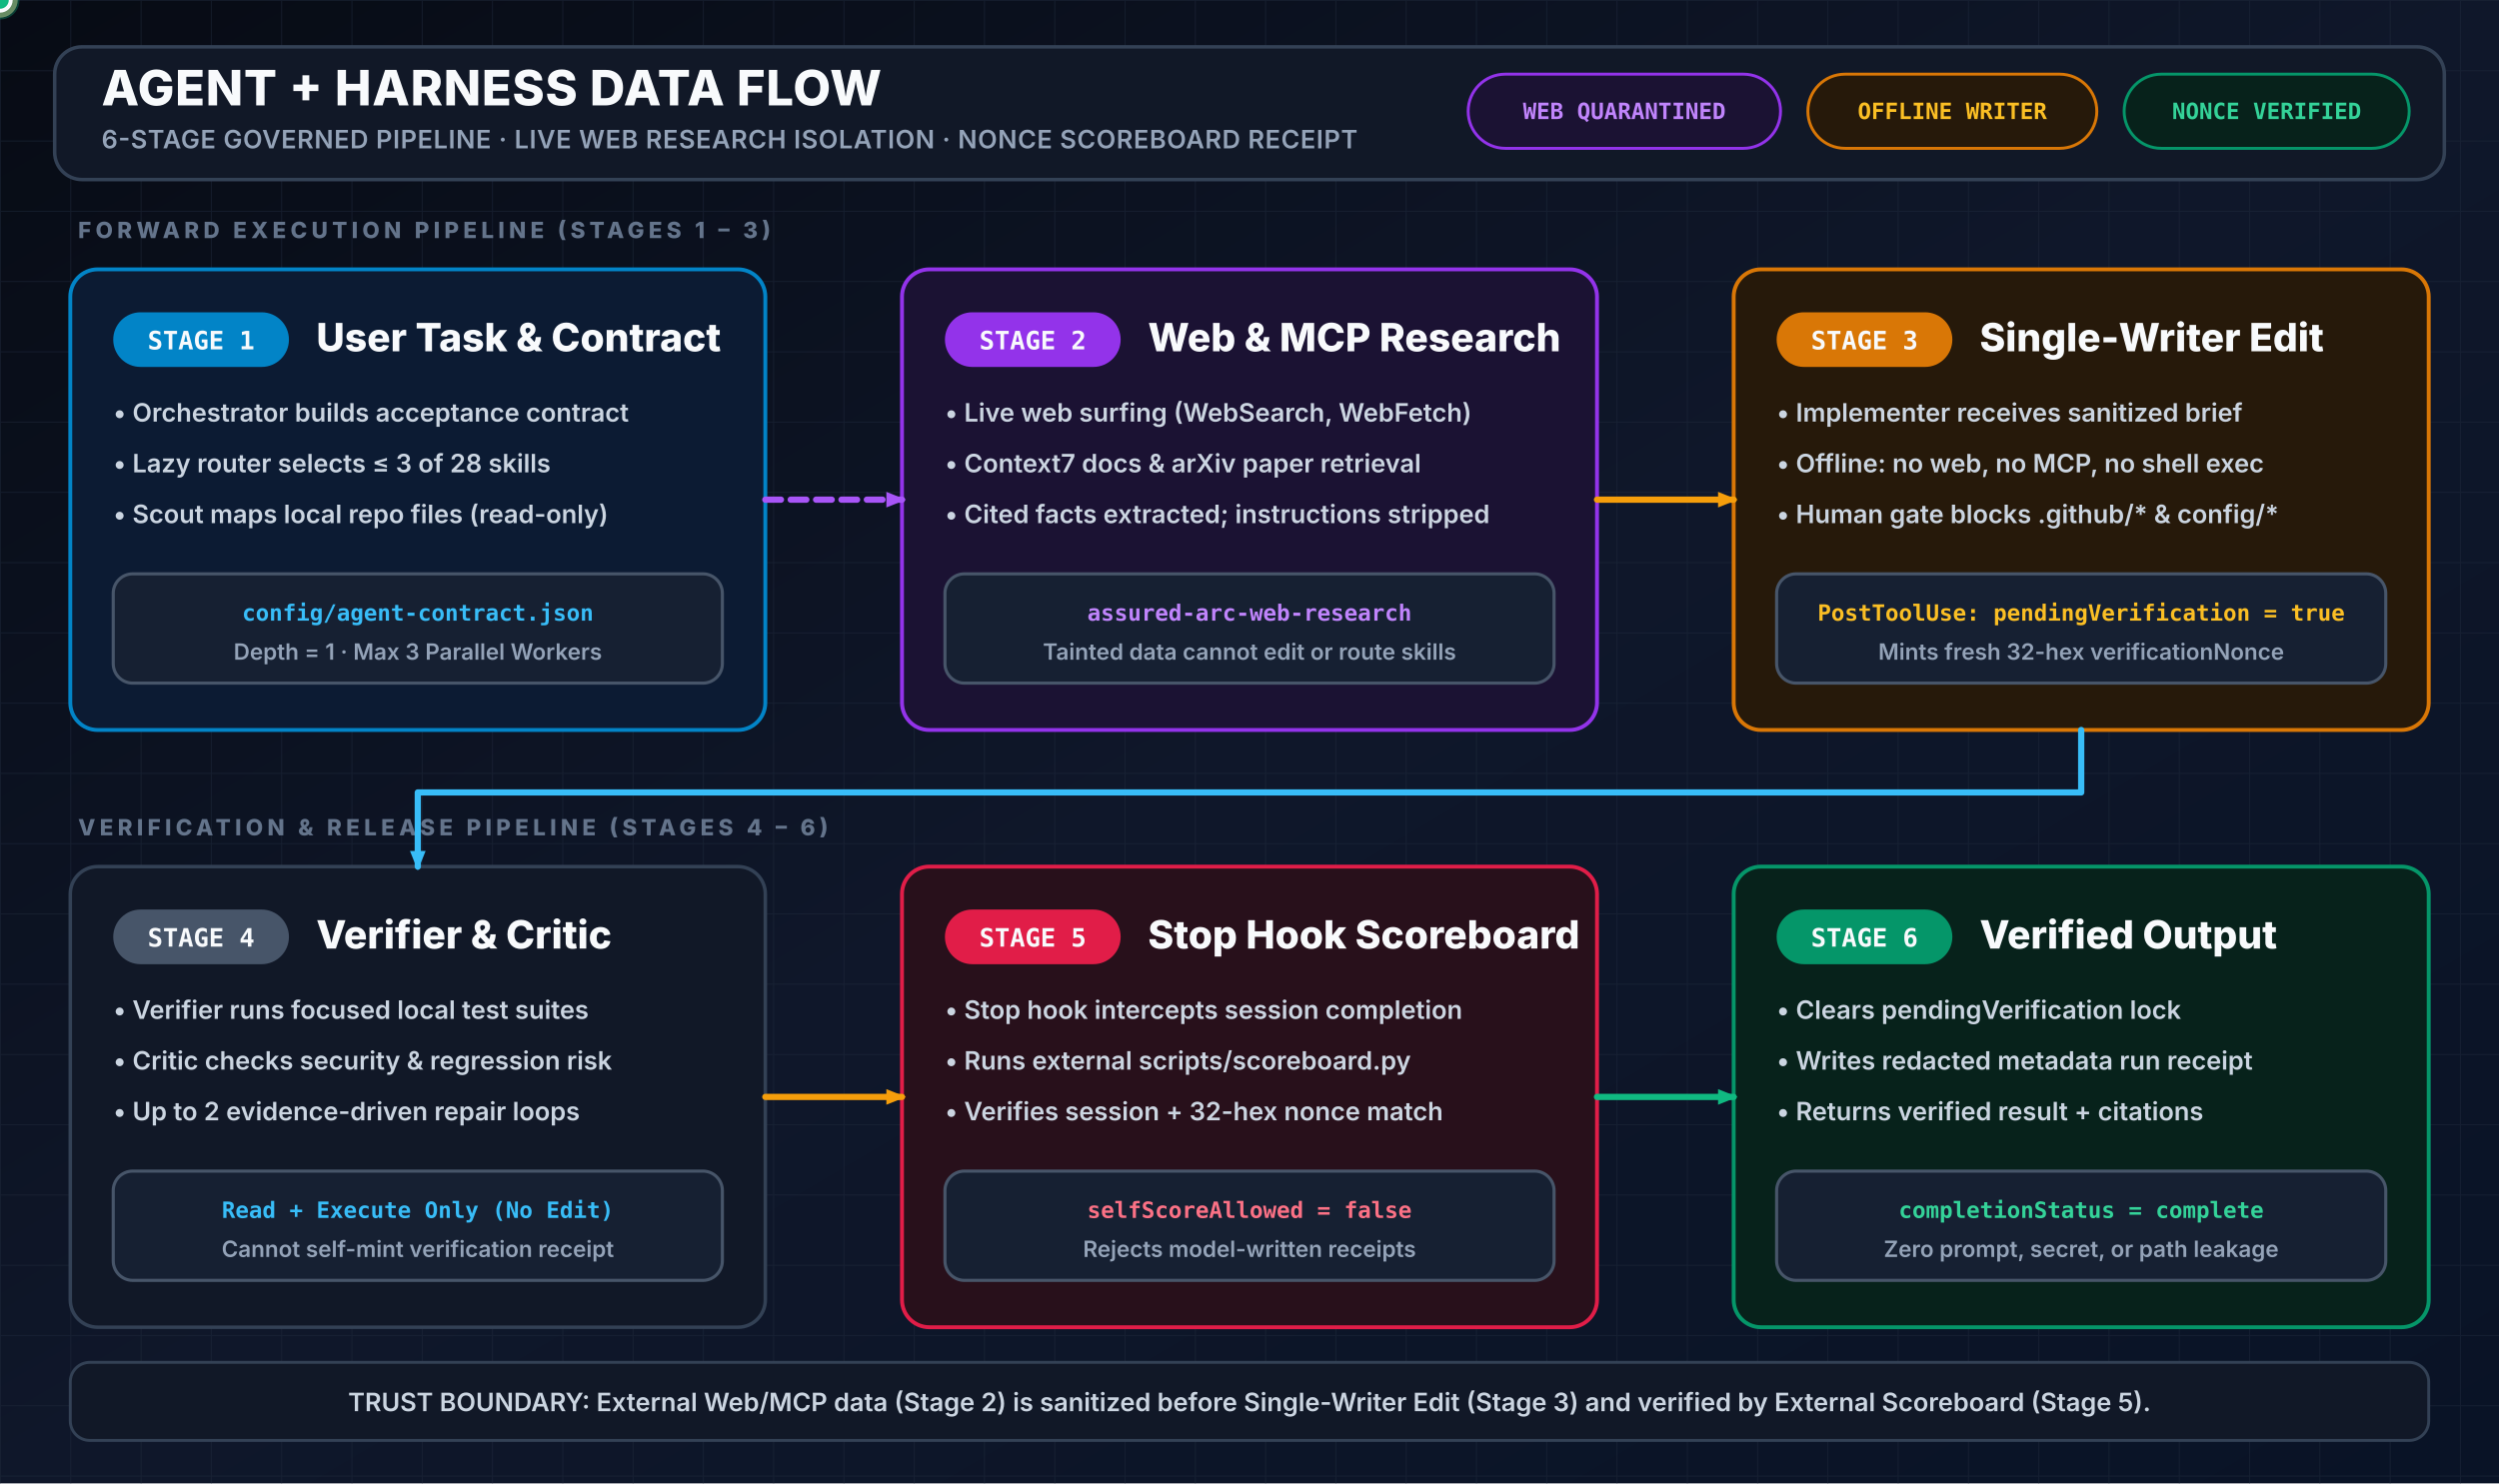
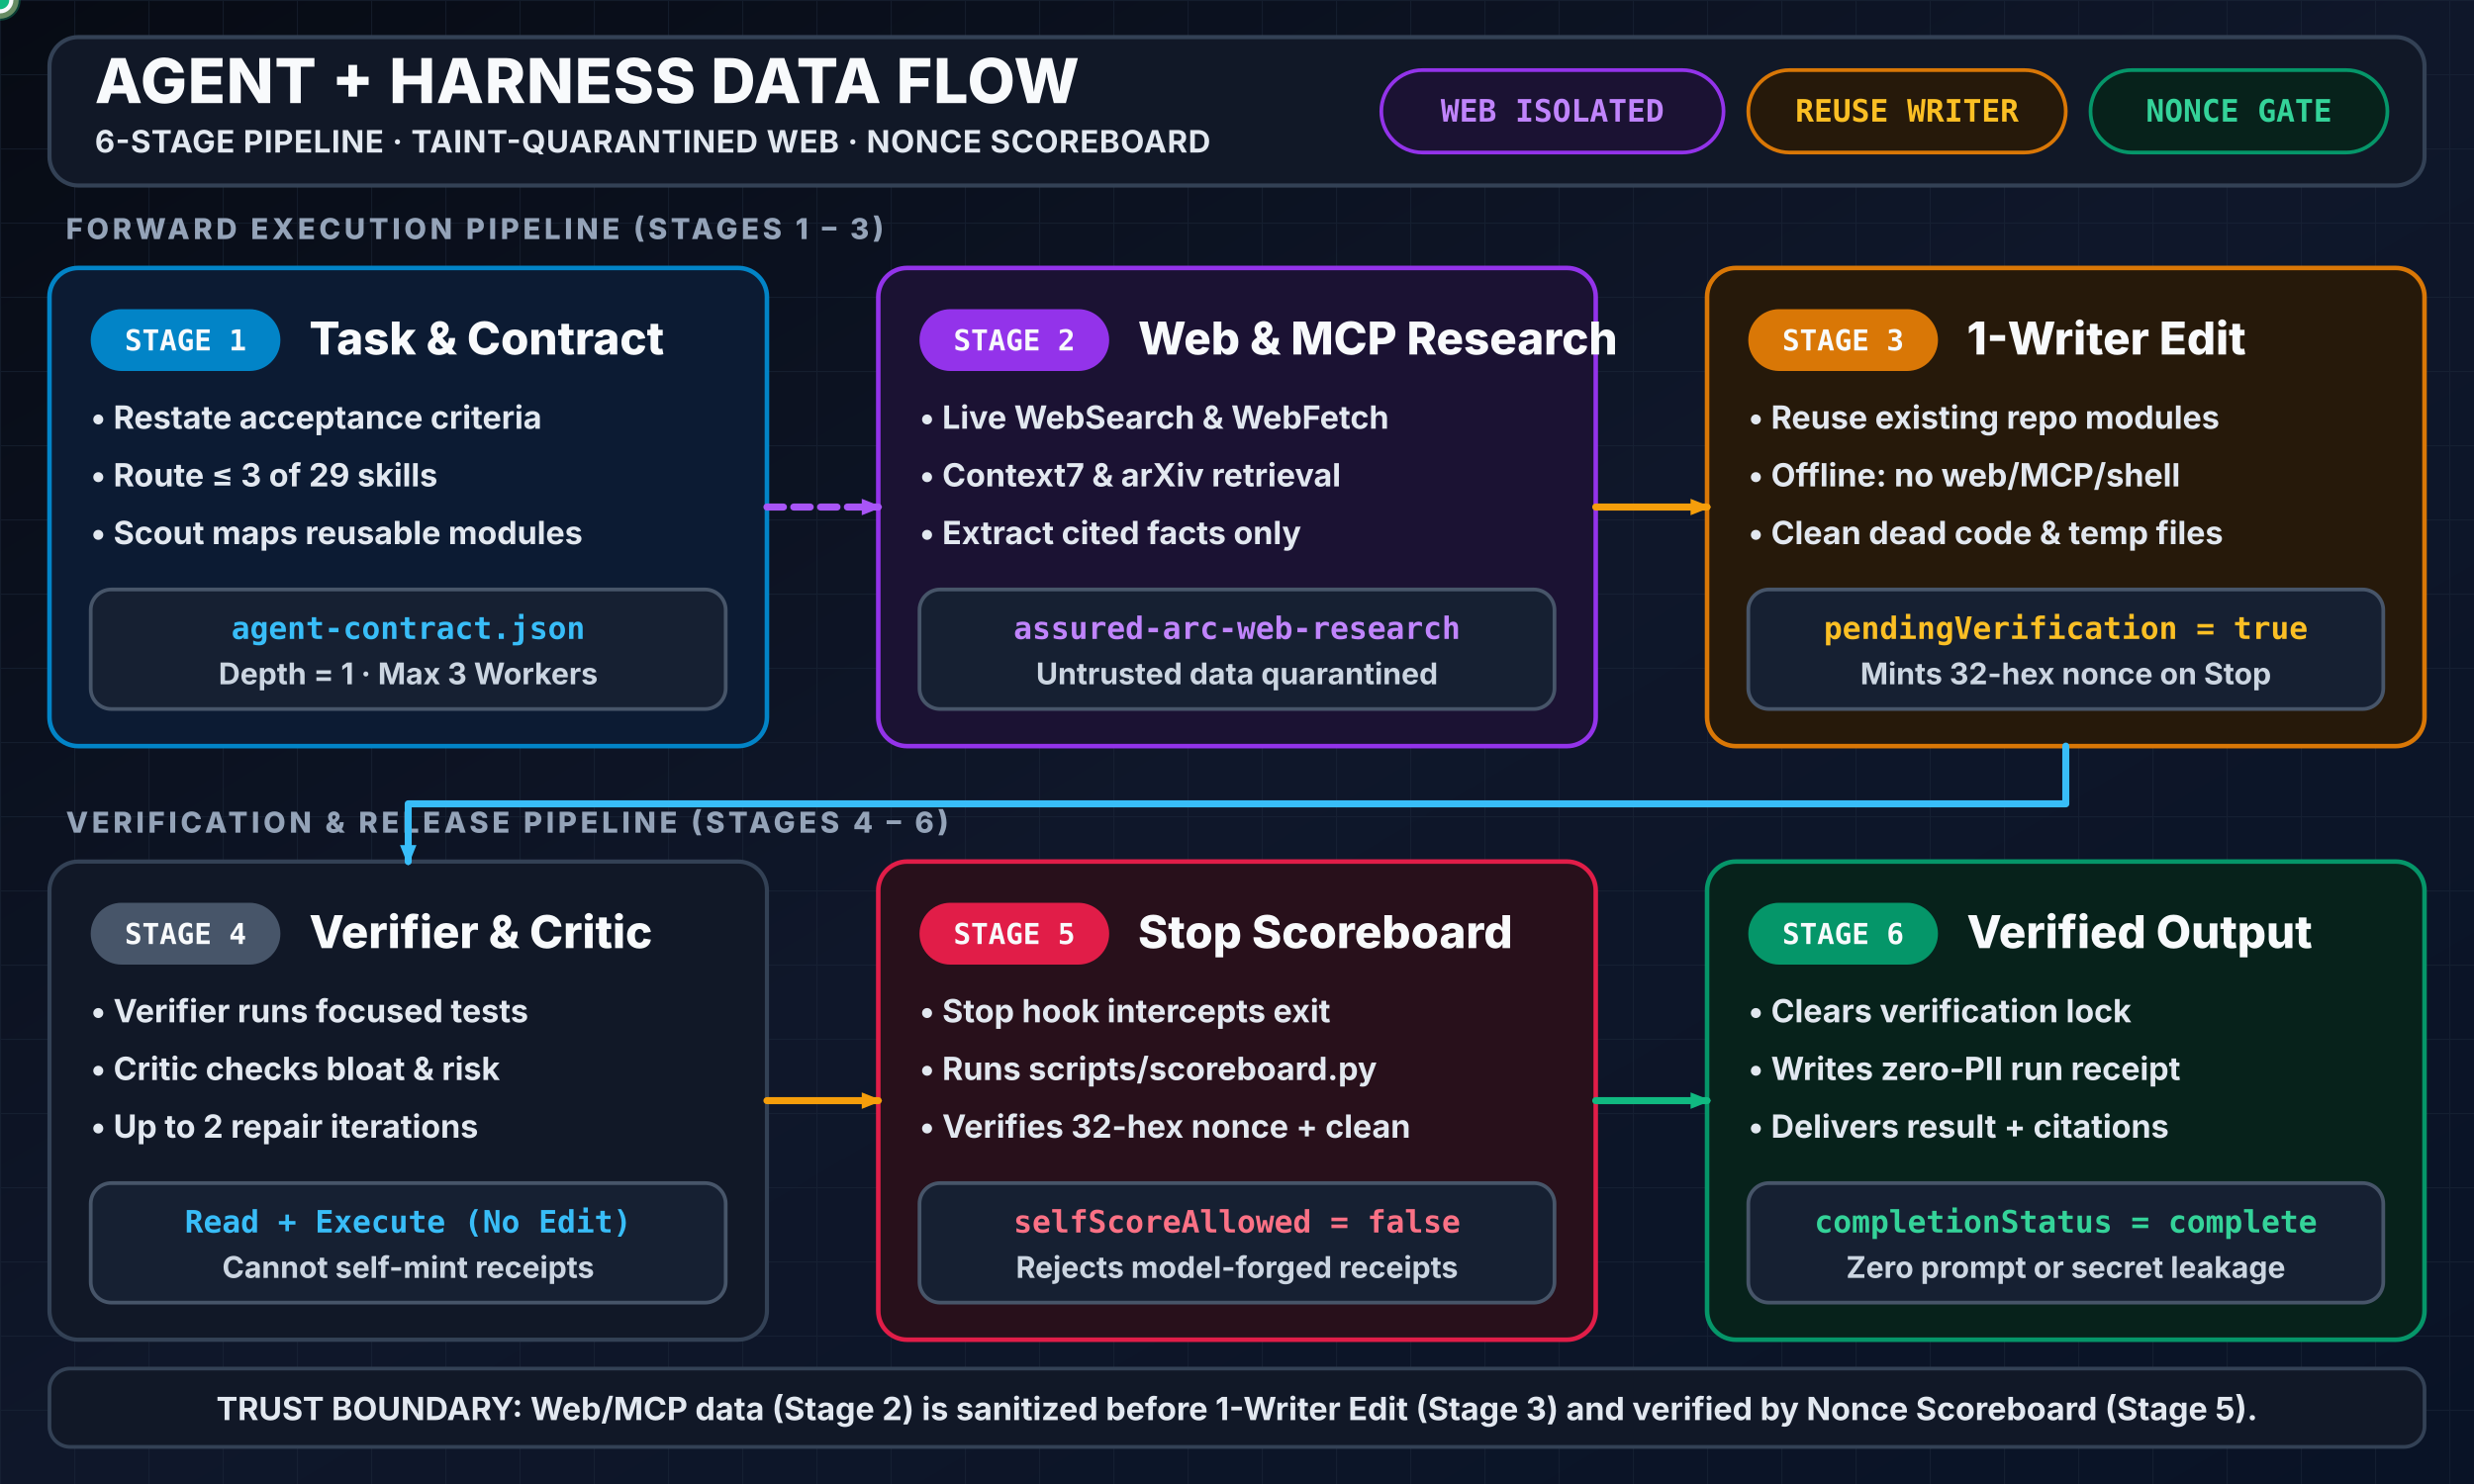
- <svg xmlns="http://www.w3.org/2000/svg" viewBox="0 0 1280 760" width="1280" height="760" role="img" aria-labelledby="title desc">
+ <svg xmlns="http://www.w3.org/2000/svg" viewBox="0 0 1200 720" width="1200" height="720" role="img" aria-labelledby="title desc">
  <defs>
    <linearGradient id="bg-grad" x1="0%" y1="0%" x2="100%" y2="100%">
      <stop offset="0%" stop-color="#070B14" />
      <stop offset="50%" stop-color="#0F172A" />
      <stop offset="100%" stop-color="#091326" />
    </linearGradient>
    <pattern id="grid" width="36" height="36" patternUnits="userSpaceOnUse">
      <path d="M 36 0 L 0 0 0 36" fill="none" stroke="#1E293B" stroke-width="1" opacity="0.5" />
    </pattern>
    <marker id="arrow-cyan" markerWidth="10" markerHeight="8" refX="8" refY="4" orient="auto" markerUnits="userSpaceOnUse">
      <path d="M0,0 L10,4 L0,8 Z" fill="#38BDF8" />
    </marker>
    <marker id="arrow-emerald" markerWidth="10" markerHeight="8" refX="8" refY="4" orient="auto" markerUnits="userSpaceOnUse">
      <path d="M0,0 L10,4 L0,8 Z" fill="#10B981" />
    </marker>
    <marker id="arrow-amber" markerWidth="10" markerHeight="8" refX="8" refY="4" orient="auto" markerUnits="userSpaceOnUse">
      <path d="M0,0 L10,4 L0,8 Z" fill="#F59E0B" />
    </marker>
    <marker id="arrow-violet" markerWidth="10" markerHeight="8" refX="8" refY="4" orient="auto" markerUnits="userSpaceOnUse">
      <path d="M0,0 L10,4 L0,8 Z" fill="#A855F7" />
    </marker>
    <style>
-       .title { font: 800 25px 'Segoe UI', Inter, system-ui, sans-serif; fill: #F8FAFC; letter-spacing: 0.4px; }
-       .subtitle { font: 600 13px 'Segoe UI', Inter, system-ui, sans-serif; fill: #94A3B8; letter-spacing: 0.3px; }
-       .zone { font: 800 11.5px 'Segoe UI', Inter, system-ui, sans-serif; fill: #64748B; letter-spacing: 2.2px; }
-       .card { fill: #111827; stroke: #334155; stroke-width: 1.8; rx: 14; }
-       .card-cyan { fill: #0C1B33; stroke: #0284C7; stroke-width: 2; rx: 14; }
-       .card-violet { fill: #1B1233; stroke: #9333EA; stroke-width: 2; rx: 14; }
-       .card-amber { fill: #26190A; stroke: #D97706; stroke-width: 2; rx: 14; }
-       .card-emerald { fill: #07221B; stroke: #059669; stroke-width: 2; rx: 14; }
-       .card-rose { fill: #28101B; stroke: #E11D48; stroke-width: 2; rx: 14; }
-       .card-slate { fill: #162032; stroke: #475569; stroke-width: 1.6; rx: 10; }
-       .step-num { font: 800 13px 'Cascadia Code', Consolas, monospace; fill: #F8FAFC; }
-       .h1 { font: 800 20px 'Segoe UI', Inter, system-ui, sans-serif; fill: #F8FAFC; }
-       .h2 { font: 700 15px 'Segoe UI', Inter, system-ui, sans-serif; fill: #E2E8F0; }
-       .body { font: 600 13px 'Segoe UI', Inter, system-ui, sans-serif; fill: #CBD5E1; }
-       .muted { font: 600 11.5px 'Segoe UI', Inter, system-ui, sans-serif; fill: #94A3B8; }
-       .mono { font: 700 11.5px 'Cascadia Code', Consolas, monospace; fill: #38BDF8; }
-       .mono-amber { font: 700 11.5px 'Cascadia Code', Consolas, monospace; fill: #FBBF24; }
-       .mono-emerald { font: 700 11.5px 'Cascadia Code', Consolas, monospace; fill: #34D399; }
-       .mono-rose { font: 700 11.5px 'Cascadia Code', Consolas, monospace; fill: #FB7185; }
-       .mono-violet { font: 700 11.5px 'Cascadia Code', Consolas, monospace; fill: #C084FC; }
-       .flow { fill: none; stroke: #38BDF8; stroke-width: 3.2; stroke-linecap: round; stroke-linejoin: round; marker-end: url(#arrow-cyan); }
-       .flow-blue { fill: none; stroke: #10B981; stroke-width: 3.2; stroke-linecap: round; stroke-linejoin: round; marker-end: url(#arrow-emerald); }
-       .flow-rust { fill: none; stroke: #F59E0B; stroke-width: 3.2; stroke-linecap: round; stroke-linejoin: round; marker-end: url(#arrow-amber); }
-       .route { fill: none; stroke: #A855F7; stroke-width: 3.2; stroke-dasharray: 8 5; stroke-linecap: round; stroke-linejoin: round; marker-end: url(#arrow-violet); }
+       .title { font: 800 30px 'Segoe UI', Inter, system-ui, sans-serif; fill: #F8FAFC; letter-spacing: 0.4px; }
+       .subtitle { font: 700 15px 'Segoe UI', Inter, system-ui, sans-serif; fill: #E2E8F0; letter-spacing: 0.3px; }
+       .zone { font: 800 14px 'Segoe UI', Inter, system-ui, sans-serif; fill: #94A3B8; letter-spacing: 1.8px; }
+       .card { fill: #111827; stroke: #334155; stroke-width: 2; rx: 14; }
+       .card-cyan { fill: #0C1B33; stroke: #0284C7; stroke-width: 2.2; rx: 14; }
+       .card-violet { fill: #1B1233; stroke: #9333EA; stroke-width: 2.2; rx: 14; }
+       .card-amber { fill: #26190A; stroke: #D97706; stroke-width: 2.2; rx: 14; }
+       .card-emerald { fill: #07221B; stroke: #059669; stroke-width: 2.2; rx: 14; }
+       .card-rose { fill: #28101B; stroke: #E11D48; stroke-width: 2.2; rx: 14; }
+       .card-slate { fill: #162032; stroke: #475569; stroke-width: 1.8; rx: 10; }
+       .step-num { font: 800 14px 'Cascadia Code', Consolas, monospace; fill: #F8FAFC; }
+       .h1 { font: 800 22px 'Segoe UI', Inter, system-ui, sans-serif; fill: #F8FAFC; }
+       .h2 { font: 800 17px 'Segoe UI', Inter, system-ui, sans-serif; fill: #F8FAFC; }
+       .body { font: 700 15.5px 'Segoe UI', Inter, system-ui, sans-serif; fill: #E2E8F0; }
+       .muted { font: 700 14.5px 'Segoe UI', Inter, system-ui, sans-serif; fill: #CBD5E1; }
+       .mono { font: 700 15px 'Cascadia Code', Consolas, monospace; fill: #38BDF8; }
+       .mono-amber { font: 700 15px 'Cascadia Code', Consolas, monospace; fill: #FBBF24; }
+       .mono-emerald { font: 700 15px 'Cascadia Code', Consolas, monospace; fill: #34D399; }
+       .mono-rose { font: 700 15px 'Cascadia Code', Consolas, monospace; fill: #FB7185; }
+       .mono-violet { font: 700 15px 'Cascadia Code', Consolas, monospace; fill: #C084FC; }
+       .flow { fill: none; stroke: #38BDF8; stroke-width: 3.4; stroke-linecap: round; stroke-linejoin: round; marker-end: url(#arrow-cyan); }
+       .flow-blue { fill: none; stroke: #10B981; stroke-width: 3.4; stroke-linecap: round; stroke-linejoin: round; marker-end: url(#arrow-emerald); }
+       .flow-rust { fill: none; stroke: #F59E0B; stroke-width: 3.4; stroke-linecap: round; stroke-linejoin: round; marker-end: url(#arrow-amber); }
+       .route { fill: none; stroke: #A855F7; stroke-width: 3.4; stroke-dasharray: 8 5; stroke-linecap: round; stroke-linejoin: round; marker-end: url(#arrow-violet); }
      .pulse-cyan { fill: #38BDF8; stroke: #F8FAFC; stroke-width: 2; }
      .pulse-amber { fill: #F59E0B; stroke: #F8FAFC; stroke-width: 2; }
      .pulse-emerald { fill: #10B981; stroke: #F8FAFC; stroke-width: 2; }
      .pulse-violet { fill: #A855F7; stroke: #F8FAFC; stroke-width: 2; }
    </style>
  </defs>
-   <rect width="1280" height="760" fill="url(#bg-grad)" />
-   <rect width="1280" height="760" fill="url(#grid)" />
-   <rect x="28" y="24" width="1224" height="68" rx="14" fill="#111827" stroke="#334155" stroke-width="1.8" />
-   <text x="52" y="54" class="title">AGENT + HARNESS DATA FLOW</text>
-   <text x="52" y="76" class="subtitle">6-STAGE GOVERNED PIPELINE · LIVE WEB RESEARCH ISOLATION · NONCE SCOREBOARD RECEIPT</text>
-   <rect x="752" y="38" width="160" height="38" rx="19" fill="#1B1233" stroke="#9333EA" stroke-width="1.5" />
-   <text x="832" y="61" text-anchor="middle" class="mono-violet">WEB QUARANTINED</text>
-   <rect x="926" y="38" width="148" height="38" rx="19" fill="#26190A" stroke="#D97706" stroke-width="1.5" />
-   <text x="1000" y="61" text-anchor="middle" class="mono-amber">OFFLINE WRITER</text>
-   <rect x="1088" y="38" width="146" height="38" rx="19" fill="#07221B" stroke="#059669" stroke-width="1.5" />
-   <text x="1161" y="61" text-anchor="middle" class="mono-emerald">NONCE VERIFIED</text>
-   <text x="40" y="122" class="zone">FORWARD EXECUTION PIPELINE (STAGES 1 – 3)</text>
-   <rect x="36" y="138" width="356" height="236" class="card-cyan" />
-   <rect x="58" y="160" width="90" height="28" rx="14" fill="#0284C7" />
-   <text x="103" y="179" text-anchor="middle" class="step-num">STAGE 1</text>
-   <text x="162" y="180" class="h1">User Task &amp; Contract</text>
-   <text x="58" y="216" class="body">• Orchestrator builds acceptance contract</text>
-   <text x="58" y="242" class="body">• Lazy router selects ≤ 3 of 28 skills</text>
-   <text x="58" y="268" class="body">• Scout maps local repo files (read-only)</text>
-   <rect x="58" y="294" width="312" height="56" class="card-slate" />
-   <text x="214" y="318" text-anchor="middle" class="mono">config/agent-contract.json</text>
-   <text x="214" y="338" text-anchor="middle" class="muted">Depth = 1 · Max 3 Parallel Workers</text>
-   <rect x="462" y="138" width="356" height="236" class="card-violet" />
-   <rect x="484" y="160" width="90" height="28" rx="14" fill="#9333EA" />
-   <text x="529" y="179" text-anchor="middle" class="step-num">STAGE 2</text>
-   <text x="588" y="180" class="h1">Web &amp; MCP Research</text>
-   <text x="484" y="216" class="body">• Live web surfing (WebSearch, WebFetch)</text>
-   <text x="484" y="242" class="body">• Context7 docs &amp; arXiv paper retrieval</text>
-   <text x="484" y="268" class="body">• Cited facts extracted; instructions stripped</text>
-   <rect x="484" y="294" width="312" height="56" class="card-slate" />
-   <text x="640" y="318" text-anchor="middle" class="mono-violet">assured-arc-web-research</text>
-   <text x="640" y="338" text-anchor="middle" class="muted">Tainted data cannot edit or route skills</text>
-   <rect x="888" y="138" width="356" height="236" class="card-amber" />
-   <rect x="910" y="160" width="90" height="28" rx="14" fill="#D97706" />
-   <text x="955" y="179" text-anchor="middle" class="step-num">STAGE 3</text>
-   <text x="1014" y="180" class="h1">Single-Writer Edit</text>
-   <text x="910" y="216" class="body">• Implementer receives sanitized brief</text>
-   <text x="910" y="242" class="body">• Offline: no web, no MCP, no shell exec</text>
-   <text x="910" y="268" class="body">• Human gate blocks .github/* &amp; config/*</text>
-   <rect x="910" y="294" width="312" height="56" class="card-slate" />
-   <text x="1066" y="318" text-anchor="middle" class="mono-amber">PostToolUse: pendingVerification = true</text>
-   <text x="1066" y="338" text-anchor="middle" class="muted">Mints fresh 32-hex verificationNonce</text>
-   <text x="40" y="428" class="zone">VERIFICATION &amp; RELEASE PIPELINE (STAGES 4 – 6)</text>
-   <rect x="36" y="444" width="356" height="236" class="card" />
-   <rect x="58" y="466" width="90" height="28" rx="14" fill="#475569" />
-   <text x="103" y="485" text-anchor="middle" class="step-num">STAGE 4</text>
-   <text x="162" y="486" class="h1">Verifier &amp; Critic</text>
-   <text x="58" y="522" class="body">• Verifier runs focused local test suites</text>
-   <text x="58" y="548" class="body">• Critic checks security &amp; regression risk</text>
-   <text x="58" y="574" class="body">• Up to 2 evidence-driven repair loops</text>
-   <rect x="58" y="600" width="312" height="56" class="card-slate" />
-   <text x="214" y="624" text-anchor="middle" class="mono">Read + Execute Only (No Edit)</text>
-   <text x="214" y="644" text-anchor="middle" class="muted">Cannot self-mint verification receipt</text>
-   <rect x="462" y="444" width="356" height="236" class="card-rose" />
-   <rect x="484" y="466" width="90" height="28" rx="14" fill="#E11D48" />
-   <text x="529" y="485" text-anchor="middle" class="step-num">STAGE 5</text>
-   <text x="588" y="486" class="h1">Stop Hook Scoreboard</text>
-   <text x="484" y="522" class="body">• Stop hook intercepts session completion</text>
-   <text x="484" y="548" class="body">• Runs external scripts/scoreboard.py</text>
-   <text x="484" y="574" class="body">• Verifies session + 32-hex nonce match</text>
-   <rect x="484" y="600" width="312" height="56" class="card-slate" />
-   <text x="640" y="624" text-anchor="middle" class="mono-rose">selfScoreAllowed = false</text>
-   <text x="640" y="644" text-anchor="middle" class="muted">Rejects model-written receipts</text>
-   <rect x="888" y="444" width="356" height="236" class="card-emerald" />
-   <rect x="910" y="466" width="90" height="28" rx="14" fill="#059669" />
-   <text x="955" y="485" text-anchor="middle" class="step-num">STAGE 6</text>
-   <text x="1014" y="486" class="h1">Verified Output</text>
-   <text x="910" y="522" class="body">• Clears pendingVerification lock</text>
-   <text x="910" y="548" class="body">• Writes redacted metadata run receipt</text>
-   <text x="910" y="574" class="body">• Returns verified result + citations</text>
-   <rect x="910" y="600" width="312" height="56" class="card-slate" />
-   <text x="1066" y="624" text-anchor="middle" class="mono-emerald">completionStatus = complete</text>
-   <text x="1066" y="644" text-anchor="middle" class="muted">Zero prompt, secret, or path leakage</text>
-   <rect x="36" y="698" width="1208" height="40" rx="10" fill="#111827" stroke="#334155" stroke-width="1.5" />
-   <text x="640" y="723" text-anchor="middle" class="body">TRUST BOUNDARY: External Web/MCP data (Stage 2) is sanitized before Single-Writer Edit (Stage 3) and verified by External Scoreboard (Stage 5).</text>
-   <path id="flow-stage1-stage2" data-motion-intent="causality: user task and contract trigger web and MCP research" d="M 392 256 L 462 256" class="route" />
-   <path id="flow-stage2-stage3" data-motion-intent="handoff: sanitized research evidence feeds single-writer implementer" d="M 818 256 L 888 256" class="flow-rust" />
-   <path id="flow-stage3-stage4" data-motion-intent="progress: writer mutation triggers independent verifier and critic" d="M 1066 374 L 1066 406 L 214 406 L 214 444" class="flow" />
-   <path id="flow-stage4-stage5" data-motion-intent="handoff: verified work enters Stop hook scoreboard gate" d="M 392 562 L 462 562" class="flow-rust" />
-   <path id="flow-stage5-stage6" data-motion-intent="verification: nonce-matched scoreboard receipt releases verified output" d="M 818 562 L 888 562" class="flow-blue" />
+   <rect width="1200" height="720" fill="url(#bg-grad)" />
+   <rect width="1200" height="720" fill="url(#grid)" />
+   <rect x="24" y="18" width="1152" height="72" rx="14" fill="#111827" stroke="#334155" stroke-width="2" />
+   <text x="46" y="50" class="title">AGENT + HARNESS DATA FLOW</text>
+   <text x="46" y="74" class="subtitle">6-STAGE PIPELINE · TAINT-QUARANTINED WEB · NONCE SCOREBOARD</text>
+   <rect x="670" y="34" width="166" height="40" rx="20" fill="#1B1233" stroke="#9333EA" stroke-width="1.8" />
+   <text x="753" y="59" text-anchor="middle" class="mono-violet">WEB ISOLATED</text>
+   <rect x="848" y="34" width="154" height="40" rx="20" fill="#26190A" stroke="#D97706" stroke-width="1.8" />
+   <text x="925" y="59" text-anchor="middle" class="mono-amber">REUSE WRITER</text>
+   <rect x="1014" y="34" width="144" height="40" rx="20" fill="#07221B" stroke="#059669" stroke-width="1.8" />
+   <text x="1086" y="59" text-anchor="middle" class="mono-emerald">NONCE GATE</text>
+   <text x="32" y="116" class="zone">FORWARD EXECUTION PIPELINE (STAGES 1 – 3)</text>
+   <rect x="24" y="130" width="348" height="232" class="card-cyan" />
+   <rect x="44" y="150" width="92" height="30" rx="15" fill="#0284C7" />
+   <text x="90" y="170" text-anchor="middle" class="step-num">STAGE 1</text>
+   <text x="150" y="172" class="h1">Task &amp; Contract</text>
+   <text x="44" y="208" class="body">• Restate acceptance criteria</text>
+   <text x="44" y="236" class="body">• Route ≤ 3 of 29 skills</text>
+   <text x="44" y="264" class="body">• Scout maps reusable modules</text>
+   <rect x="44" y="286" width="308" height="58" class="card-slate" />
+   <text x="198" y="310" text-anchor="middle" class="mono">agent-contract.json</text>
+   <text x="198" y="332" text-anchor="middle" class="muted">Depth = 1 · Max 3 Workers</text>
+   <rect x="426" y="130" width="348" height="232" class="card-violet" />
+   <rect x="446" y="150" width="92" height="30" rx="15" fill="#9333EA" />
+   <text x="492" y="170" text-anchor="middle" class="step-num">STAGE 2</text>
+   <text x="552" y="172" class="h1">Web &amp; MCP Research</text>
+   <text x="446" y="208" class="body">• Live WebSearch &amp; WebFetch</text>
+   <text x="446" y="236" class="body">• Context7 &amp; arXiv retrieval</text>
+   <text x="446" y="264" class="body">• Extract cited facts only</text>
+   <rect x="446" y="286" width="308" height="58" class="card-slate" />
+   <text x="600" y="310" text-anchor="middle" class="mono-violet">assured-arc-web-research</text>
+   <text x="600" y="332" text-anchor="middle" class="muted">Untrusted data quarantined</text>
+   <rect x="828" y="130" width="348" height="232" class="card-amber" />
+   <rect x="848" y="150" width="92" height="30" rx="15" fill="#D97706" />
+   <text x="894" y="170" text-anchor="middle" class="step-num">STAGE 3</text>
+   <text x="954" y="172" class="h1">1-Writer Edit</text>
+   <text x="848" y="208" class="body">• Reuse existing repo modules</text>
+   <text x="848" y="236" class="body">• Offline: no web/MCP/shell</text>
+   <text x="848" y="264" class="body">• Clean dead code &amp; temp files</text>
+   <rect x="848" y="286" width="308" height="58" class="card-slate" />
+   <text x="1002" y="310" text-anchor="middle" class="mono-amber">pendingVerification = true</text>
+   <text x="1002" y="332" text-anchor="middle" class="muted">Mints 32-hex nonce on Stop</text>
+   <text x="32" y="404" class="zone">VERIFICATION &amp; RELEASE PIPELINE (STAGES 4 – 6)</text>
+   <rect x="24" y="418" width="348" height="232" class="card" />
+   <rect x="44" y="438" width="92" height="30" rx="15" fill="#475569" />
+   <text x="90" y="458" text-anchor="middle" class="step-num">STAGE 4</text>
+   <text x="150" y="460" class="h1">Verifier &amp; Critic</text>
+   <text x="44" y="496" class="body">• Verifier runs focused tests</text>
+   <text x="44" y="524" class="body">• Critic checks bloat &amp; risk</text>
+   <text x="44" y="552" class="body">• Up to 2 repair iterations</text>
+   <rect x="44" y="574" width="308" height="58" class="card-slate" />
+   <text x="198" y="598" text-anchor="middle" class="mono">Read + Execute (No Edit)</text>
+   <text x="198" y="620" text-anchor="middle" class="muted">Cannot self-mint receipts</text>
+   <rect x="426" y="418" width="348" height="232" class="card-rose" />
+   <rect x="446" y="438" width="92" height="30" rx="15" fill="#E11D48" />
+   <text x="492" y="458" text-anchor="middle" class="step-num">STAGE 5</text>
+   <text x="552" y="460" class="h1">Stop Scoreboard</text>
+   <text x="446" y="496" class="body">• Stop hook intercepts exit</text>
+   <text x="446" y="524" class="body">• Runs scripts/scoreboard.py</text>
+   <text x="446" y="552" class="body">• Verifies 32-hex nonce + clean</text>
+   <rect x="446" y="574" width="308" height="58" class="card-slate" />
+   <text x="600" y="598" text-anchor="middle" class="mono-rose">selfScoreAllowed = false</text>
+   <text x="600" y="620" text-anchor="middle" class="muted">Rejects model-forged receipts</text>
+   <rect x="828" y="418" width="348" height="232" class="card-emerald" />
+   <rect x="848" y="438" width="92" height="30" rx="15" fill="#059669" />
+   <text x="894" y="458" text-anchor="middle" class="step-num">STAGE 6</text>
+   <text x="954" y="460" class="h1">Verified Output</text>
+   <text x="848" y="496" class="body">• Clears verification lock</text>
+   <text x="848" y="524" class="body">• Writes zero-PII run receipt</text>
+   <text x="848" y="552" class="body">• Delivers result + citations</text>
+   <rect x="848" y="574" width="308" height="58" class="card-slate" />
+   <text x="1002" y="598" text-anchor="middle" class="mono-emerald">completionStatus = complete</text>
+   <text x="1002" y="620" text-anchor="middle" class="muted">Zero prompt or secret leakage</text>
+   <rect x="24" y="664" width="1152" height="38" rx="10" fill="#111827" stroke="#334155" stroke-width="1.8" />
+   <text x="600" y="689" text-anchor="middle" class="body">TRUST BOUNDARY: Web/MCP data (Stage 2) is sanitized before 1-Writer Edit (Stage 3) and verified by Nonce Scoreboard (Stage 5).</text>
+   <path id="flow-stage1-stage2" data-motion-intent="causality: user task and contract trigger web and MCP research" d="M 372 246 L 426 246" class="route" />
+   <path id="flow-stage2-stage3" data-motion-intent="handoff: sanitized research evidence feeds single-writer implementer" d="M 774 246 L 828 246" class="flow-rust" />
+   <path id="flow-stage3-stage4" data-motion-intent="progress: writer mutation triggers independent verifier and critic" d="M 1002 362 L 1002 390 L 198 390 L 198 418" class="flow" />
+   <path id="flow-stage4-stage5" data-motion-intent="handoff: verified work enters Stop hook scoreboard gate" d="M 372 534 L 426 534" class="flow-rust" />
+   <path id="flow-stage5-stage6" data-motion-intent="verification: nonce-matched scoreboard receipt releases verified output" d="M 774 534 L 828 534" class="flow-blue" />
  <g>
    <circle r="9" fill="#A855F7" opacity="0.3" />
    <circle r="5" class="pulse-violet" />
    <animateMotion dur="1.6s" repeatCount="indefinite">
      <mpath href="#flow-stage1-stage2" />
    </animateMotion>
  </g>
  <g>
    <circle r="9" fill="#F59E0B" opacity="0.3" />
    <circle r="5" class="pulse-amber" />
    <animateMotion dur="1.6s" begin="0.4s" repeatCount="indefinite">
      <mpath href="#flow-stage2-stage3" />
    </animateMotion>
  </g>
  <g>
    <circle r="9" fill="#38BDF8" opacity="0.3" />
    <circle r="5" class="pulse-cyan" />
    <animateMotion dur="2.2s" begin="0.8s" repeatCount="indefinite">
      <mpath href="#flow-stage3-stage4" />
    </animateMotion>
  </g>
  <g>
    <circle r="9" fill="#F59E0B" opacity="0.3" />
    <circle r="5" class="pulse-amber" />
    <animateMotion dur="1.6s" begin="1.2s" repeatCount="indefinite">
      <mpath href="#flow-stage4-stage5" />
    </animateMotion>
  </g>
  <g>
    <circle r="10" fill="#10B981" opacity="0.3" />
    <circle r="5.5" class="pulse-emerald" />
    <animateMotion dur="1.6s" begin="1.6s" repeatCount="indefinite">
      <mpath href="#flow-stage5-stage6" />
    </animateMotion>
  </g>
</svg>
